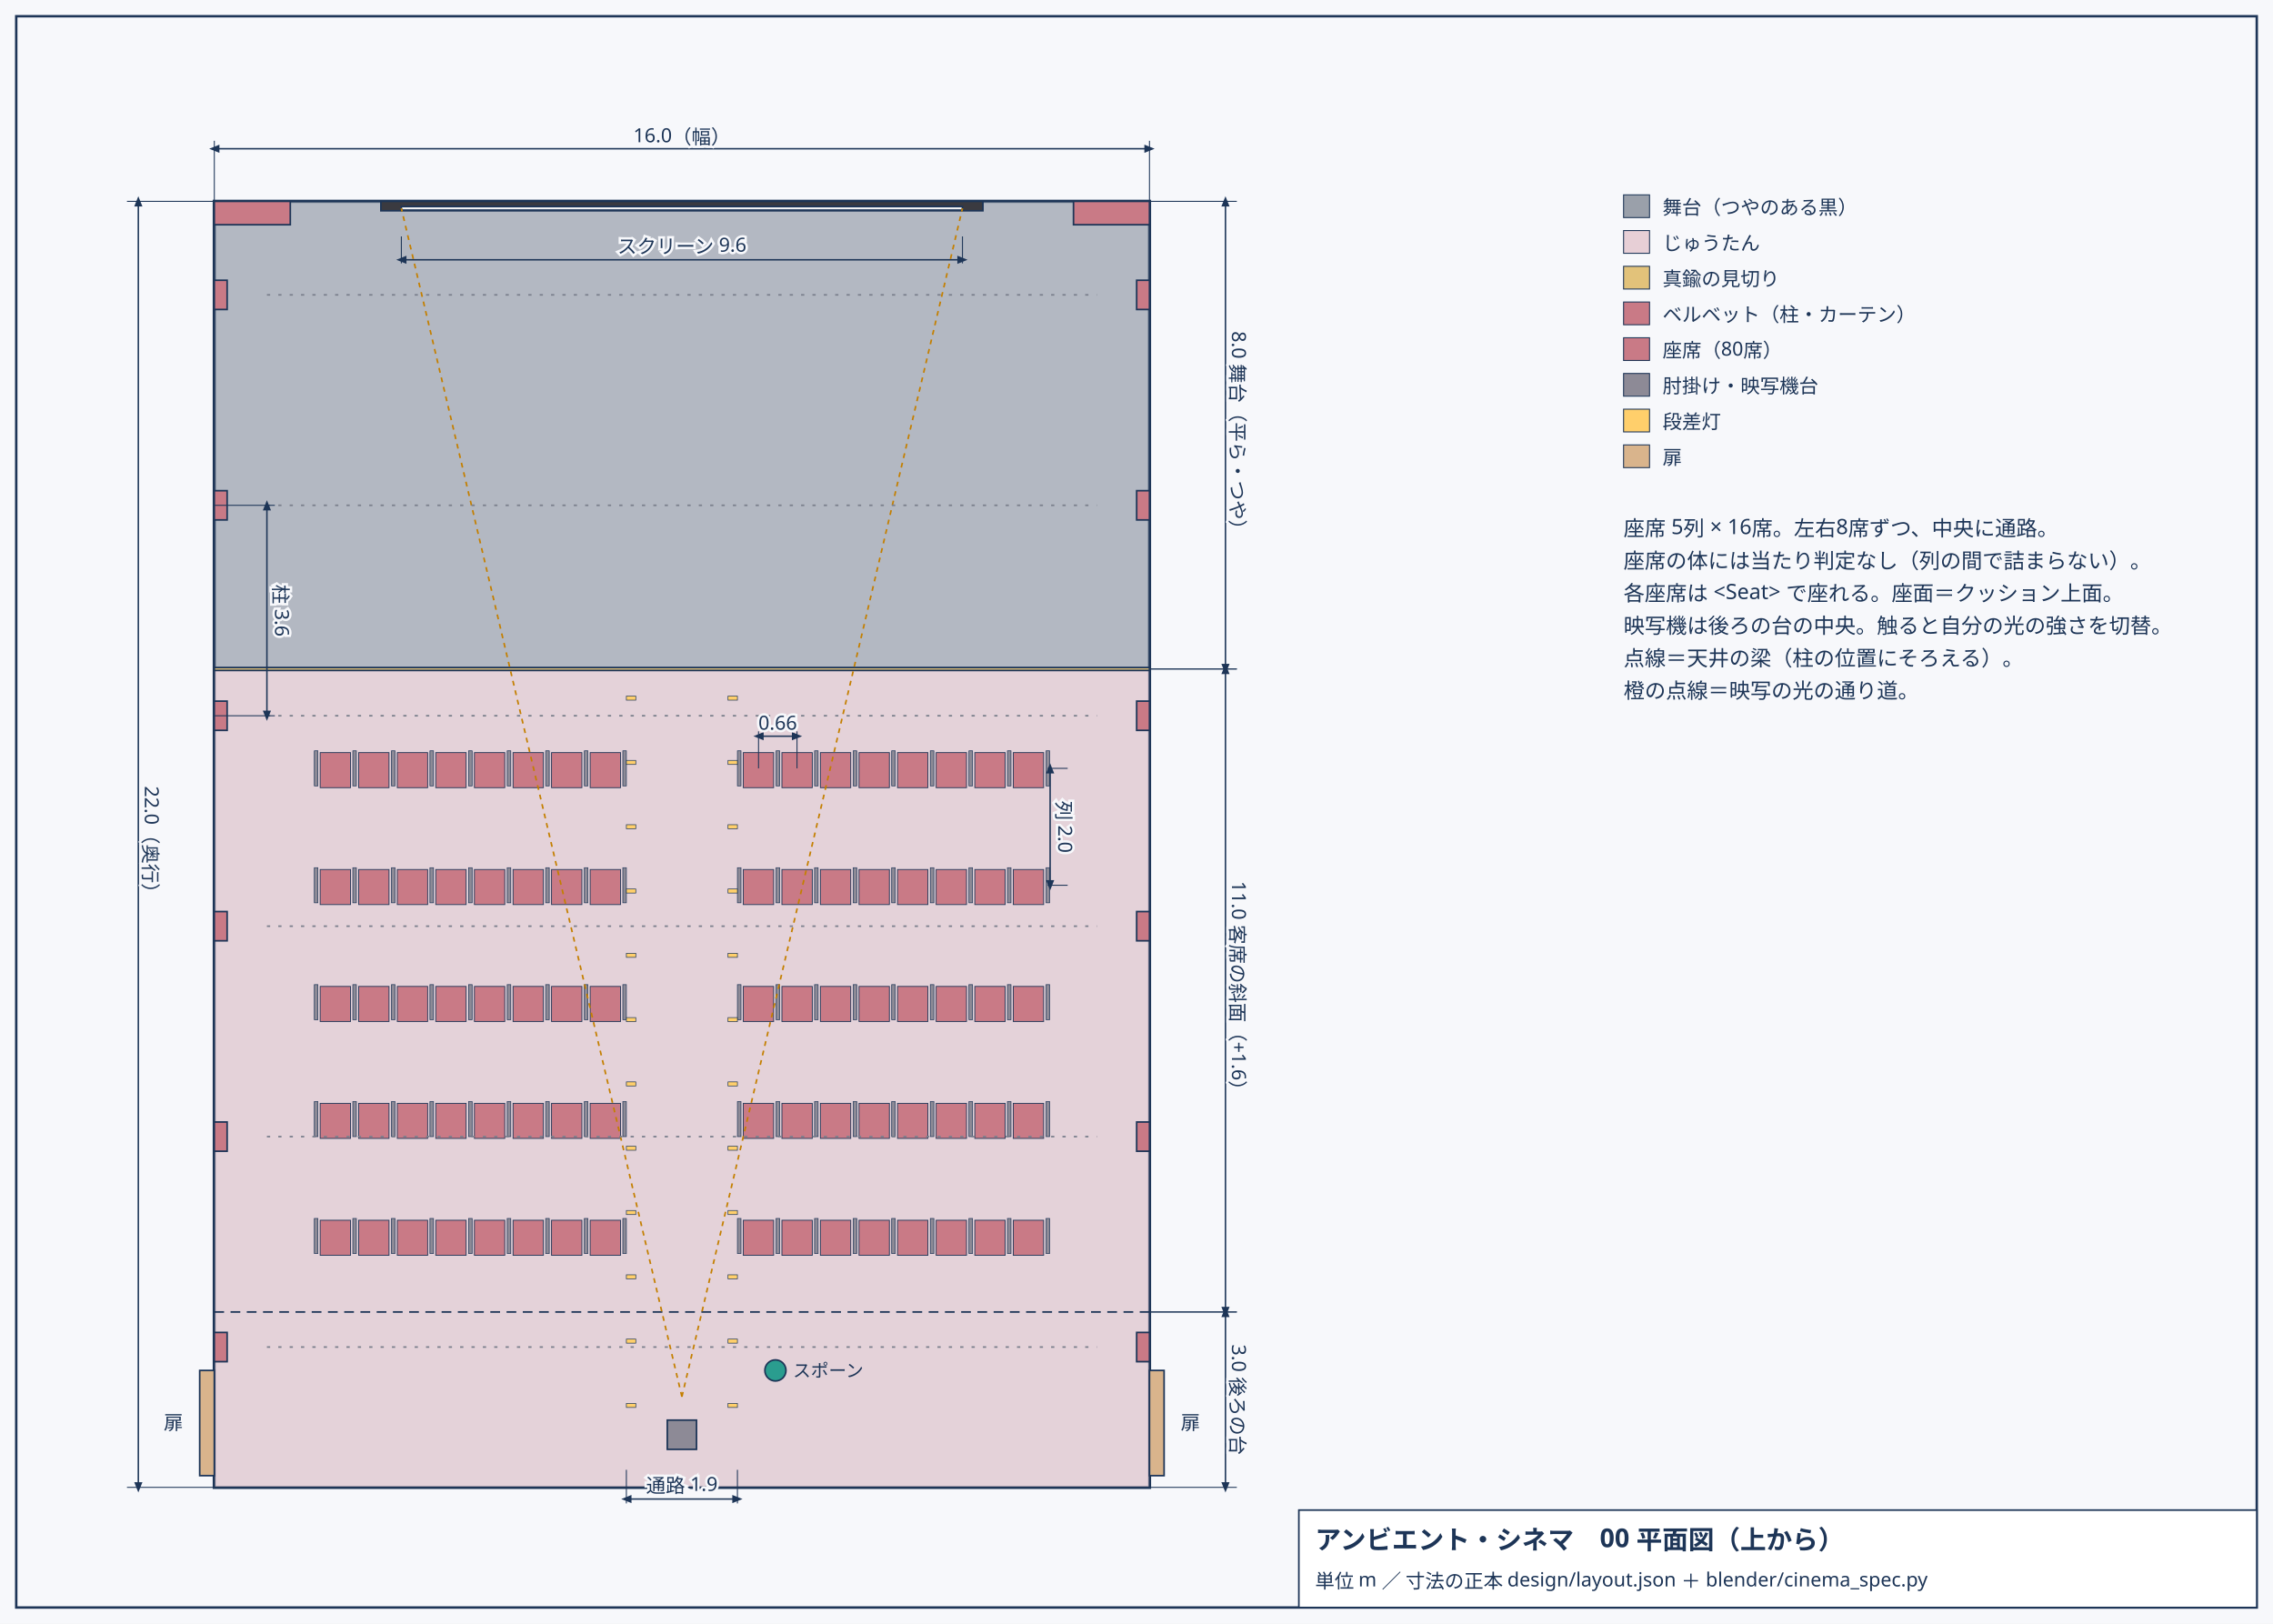
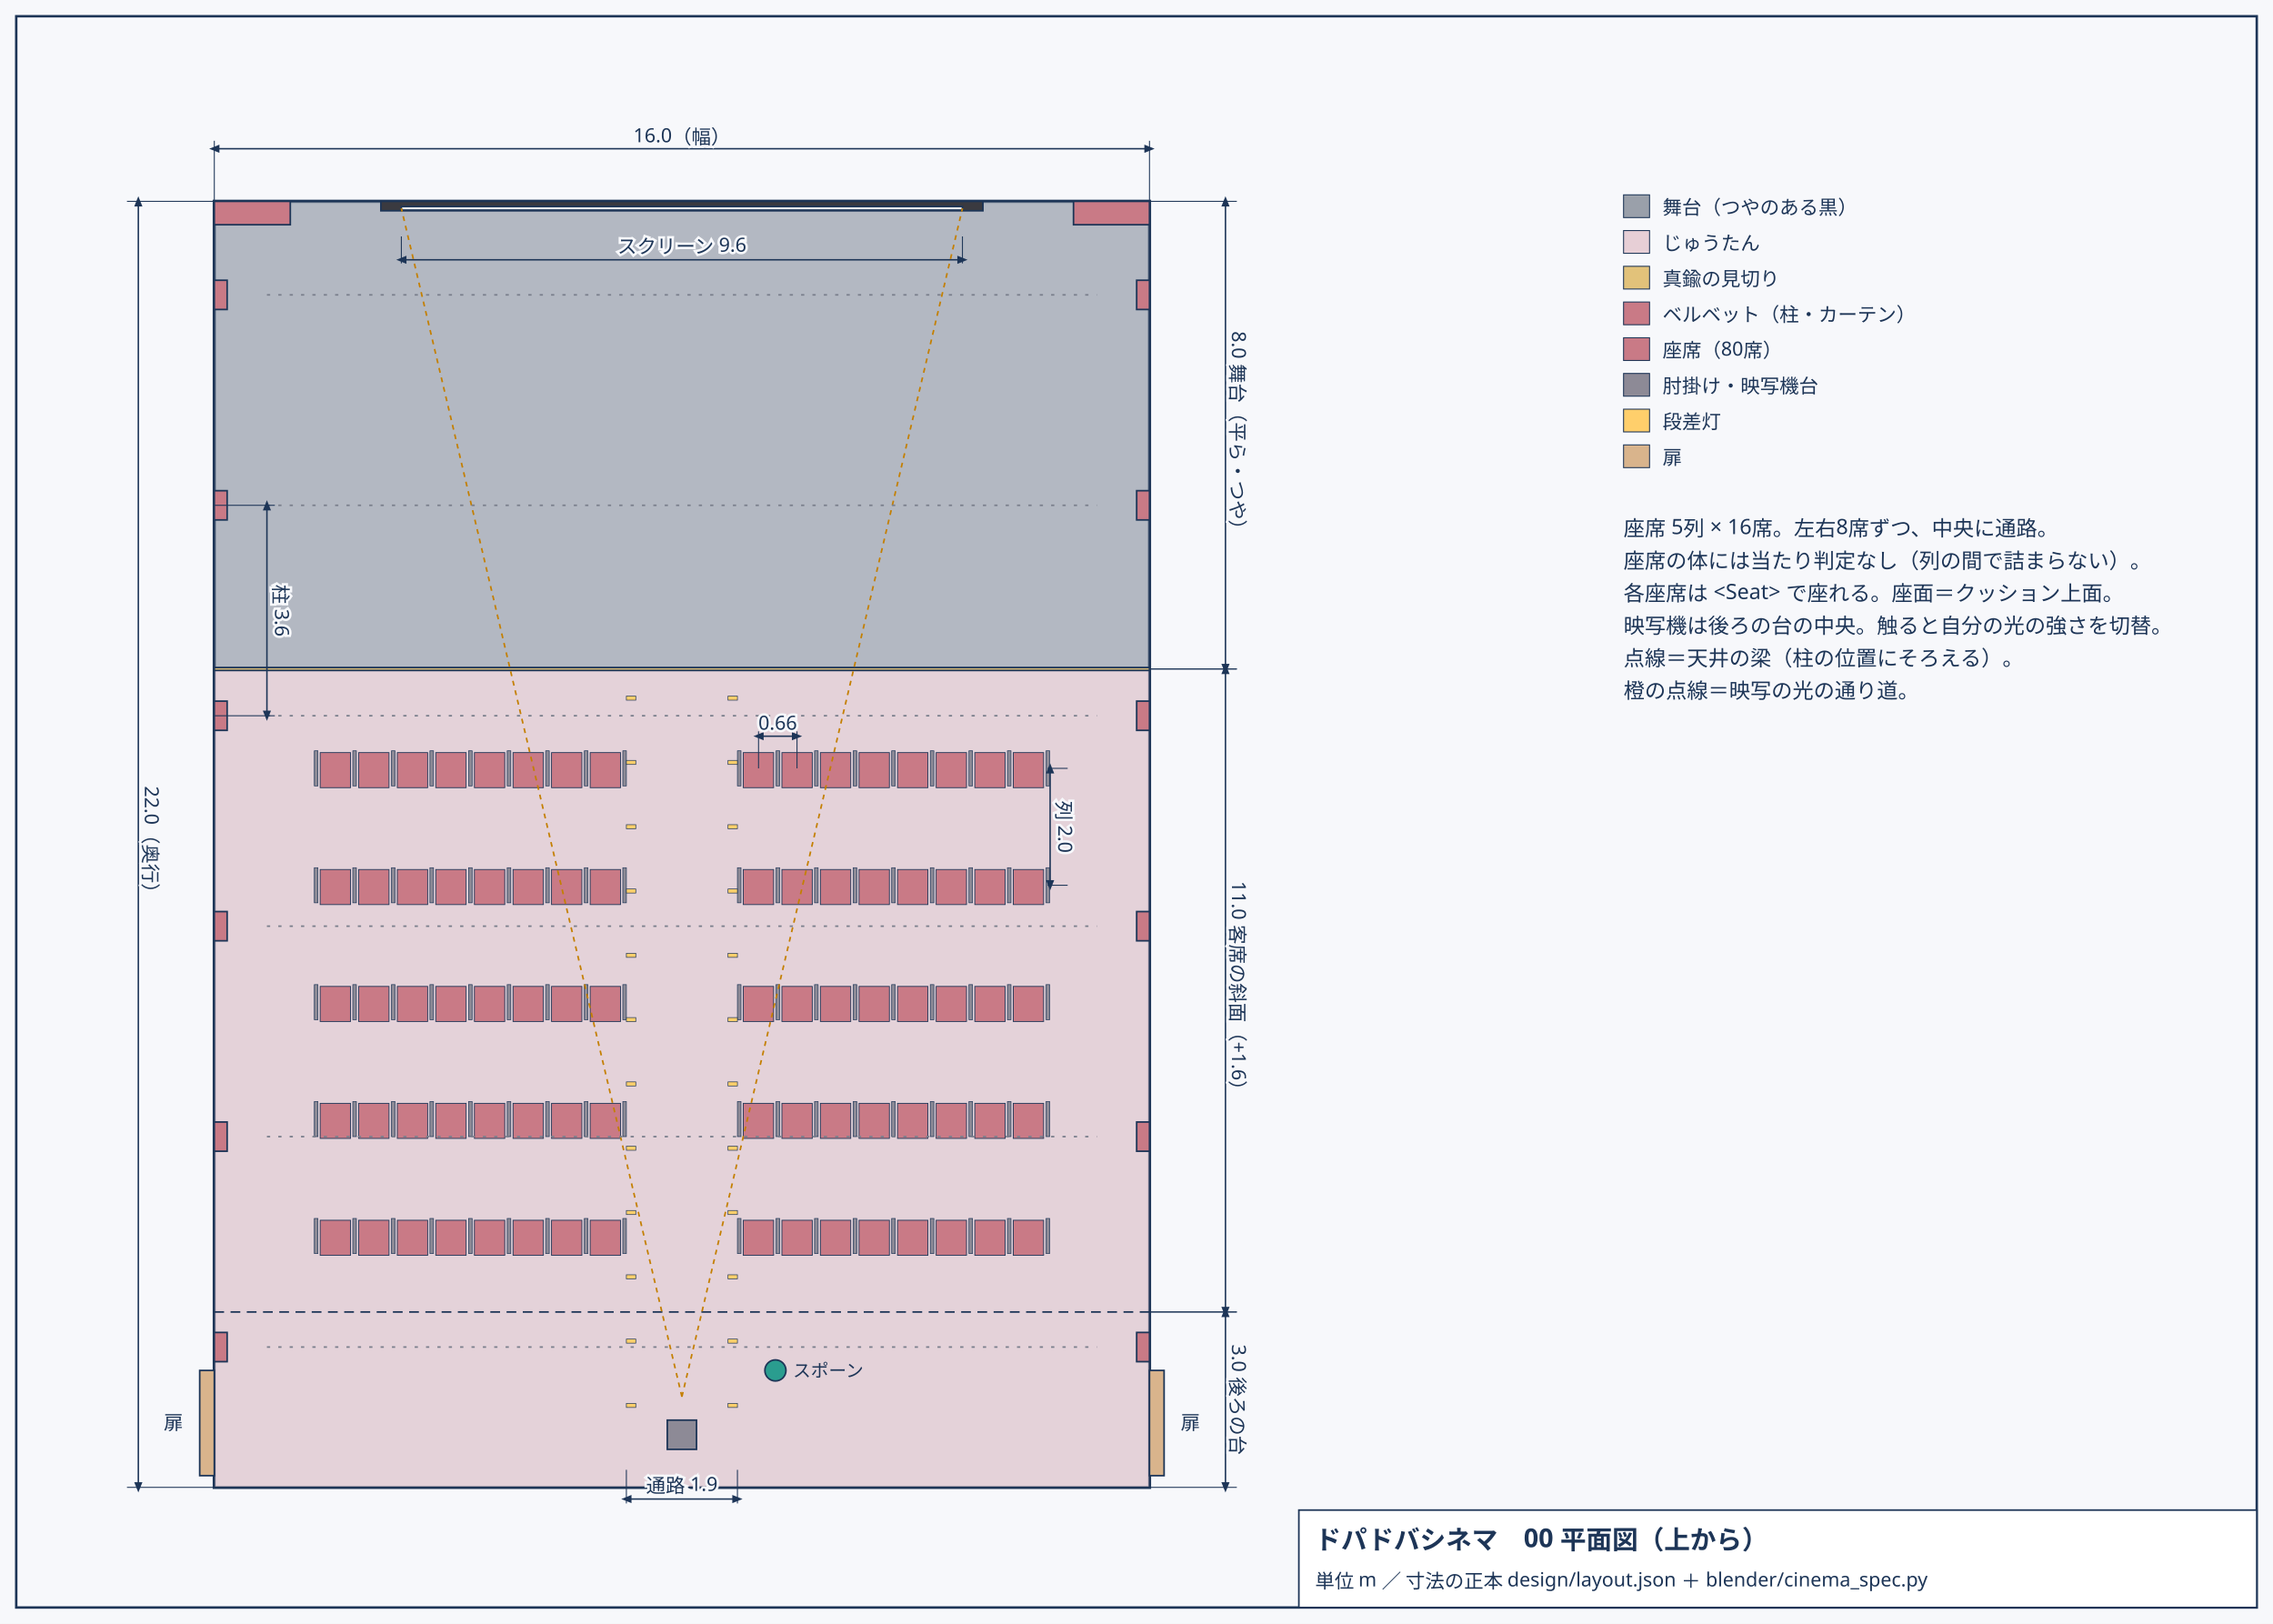
<svg xmlns="http://www.w3.org/2000/svg" viewBox="0 0 1400 1000" width="1400" height="1000" font-family="Noto Sans JP, Yu Gothic, Meiryo, sans-serif">
  <rect width="100%" height="100%" fill="#f7f8fb" />
  <defs>
    <marker id="a" viewBox="0 0 10 10" refX="5" refY="5" markerWidth="7" markerHeight="7" orient="auto-start-reverse">
      <path d="M0,1 L10,5 L0,9 z" fill="#1d3557" />
    </marker>
  </defs>
  <rect x="132.0" y="124.0" width="576.0" height="792.0" fill="#d9dde6" fill-opacity="1" stroke="#1d3557" stroke-width="2" />
  <rect x="132.0" y="124.0" width="576.0" height="288.0" fill="#9aa0aa" fill-opacity="0.6" stroke="#1d3557" stroke-width="1" />
  <rect x="132.0" y="412.0" width="576.0" height="504.0" fill="#e7cfd6" fill-opacity="0.8" stroke="#1d3557" stroke-width="1" />
  <rect x="132.0" y="411.1" width="576.0" height="1.8" fill="#e2c27a" fill-opacity="1" stroke="#1d3557" stroke-width="1" />
  <line x1="132.0" y1="808.0" x2="708.0" y2="808.0" stroke="#1d3557" stroke-width="1" stroke-dasharray="6 4" />
  <rect x="234.6" y="124.0" width="370.8" height="5.8" fill="#3a3a40" fill-opacity="1" stroke="#1d3557" stroke-width="1" />
  <rect x="247.2" y="127.2" width="345.6" height="2.2" fill="#f3f3f3" fill-opacity="1" stroke="#1d3557" stroke-width="1" />
  <rect x="132.0" y="124.0" width="46.8" height="14.4" fill="#c97a86" fill-opacity="1" stroke="#1d3557" stroke-width="1" />
  <rect x="661.2" y="124.0" width="46.8" height="14.4" fill="#c97a86" fill-opacity="1" stroke="#1d3557" stroke-width="1" />
  <rect x="132.0" y="172.6" width="7.9" height="18.0" fill="#c97a86" fill-opacity="1" stroke="#1d3557" stroke-width="1" />
  <rect x="700.1" y="172.6" width="7.9" height="18.0" fill="#c97a86" fill-opacity="1" stroke="#1d3557" stroke-width="1" />
  <rect x="132.0" y="302.2" width="7.9" height="18.0" fill="#c97a86" fill-opacity="1" stroke="#1d3557" stroke-width="1" />
  <rect x="700.1" y="302.2" width="7.9" height="18.0" fill="#c97a86" fill-opacity="1" stroke="#1d3557" stroke-width="1" />
  <rect x="132.0" y="431.8" width="7.9" height="18.0" fill="#c97a86" fill-opacity="1" stroke="#1d3557" stroke-width="1" />
  <rect x="700.1" y="431.8" width="7.9" height="18.0" fill="#c97a86" fill-opacity="1" stroke="#1d3557" stroke-width="1" />
  <rect x="132.0" y="561.4" width="7.9" height="18.0" fill="#c97a86" fill-opacity="1" stroke="#1d3557" stroke-width="1" />
  <rect x="700.1" y="561.4" width="7.9" height="18.0" fill="#c97a86" fill-opacity="1" stroke="#1d3557" stroke-width="1" />
  <rect x="132.0" y="691.0" width="7.9" height="18.0" fill="#c97a86" fill-opacity="1" stroke="#1d3557" stroke-width="1" />
  <rect x="700.1" y="691.0" width="7.9" height="18.0" fill="#c97a86" fill-opacity="1" stroke="#1d3557" stroke-width="1" />
  <rect x="132.0" y="820.6" width="7.9" height="18.0" fill="#c97a86" fill-opacity="1" stroke="#1d3557" stroke-width="1" />
  <rect x="700.1" y="820.6" width="7.9" height="18.0" fill="#c97a86" fill-opacity="1" stroke="#1d3557" stroke-width="1" />
  <rect x="123.0" y="844.0" width="9.0" height="64.8" fill="#d9b48c" fill-opacity="1" stroke="#1d3557" stroke-width="1" />
  <text x="106.8" y="880.4" font-size="12" text-anchor="middle" fill="#1d3557" font-weight="normal">扉</text>
  <rect x="708.0" y="844.0" width="9.0" height="64.8" fill="#d9b48c" fill-opacity="1" stroke="#1d3557" stroke-width="1" />
  <text x="733.2" y="880.4" font-size="12" text-anchor="middle" fill="#1d3557" font-weight="normal">扉</text>
  <rect x="363.5" y="463.5" width="18.7" height="21.6" fill="#c97a86" fill-opacity="1" stroke="#1d3557" stroke-width="0.5" />
  <rect x="339.7" y="463.5" width="18.7" height="21.6" fill="#c97a86" fill-opacity="1" stroke="#1d3557" stroke-width="0.5" />
  <rect x="316.0" y="463.5" width="18.7" height="21.6" fill="#c97a86" fill-opacity="1" stroke="#1d3557" stroke-width="0.5" />
  <rect x="292.2" y="463.5" width="18.7" height="21.6" fill="#c97a86" fill-opacity="1" stroke="#1d3557" stroke-width="0.5" />
  <rect x="268.4" y="463.5" width="18.7" height="21.6" fill="#c97a86" fill-opacity="1" stroke="#1d3557" stroke-width="0.5" />
  <rect x="244.7" y="463.5" width="18.7" height="21.6" fill="#c97a86" fill-opacity="1" stroke="#1d3557" stroke-width="0.5" />
  <rect x="220.9" y="463.5" width="18.7" height="21.6" fill="#c97a86" fill-opacity="1" stroke="#1d3557" stroke-width="0.5" />
  <rect x="197.2" y="463.5" width="18.7" height="21.6" fill="#c97a86" fill-opacity="1" stroke="#1d3557" stroke-width="0.5" />
  <rect x="457.8" y="463.5" width="18.7" height="21.6" fill="#c97a86" fill-opacity="1" stroke="#1d3557" stroke-width="0.5" />
  <rect x="481.6" y="463.5" width="18.7" height="21.6" fill="#c97a86" fill-opacity="1" stroke="#1d3557" stroke-width="0.5" />
  <rect x="505.3" y="463.5" width="18.7" height="21.6" fill="#c97a86" fill-opacity="1" stroke="#1d3557" stroke-width="0.5" />
  <rect x="529.1" y="463.5" width="18.7" height="21.6" fill="#c97a86" fill-opacity="1" stroke="#1d3557" stroke-width="0.5" />
  <rect x="552.8" y="463.5" width="18.7" height="21.6" fill="#c97a86" fill-opacity="1" stroke="#1d3557" stroke-width="0.5" />
  <rect x="576.6" y="463.5" width="18.7" height="21.6" fill="#c97a86" fill-opacity="1" stroke="#1d3557" stroke-width="0.5" />
  <rect x="600.4" y="463.5" width="18.7" height="21.6" fill="#c97a86" fill-opacity="1" stroke="#1d3557" stroke-width="0.5" />
  <rect x="624.1" y="463.5" width="18.7" height="21.6" fill="#c97a86" fill-opacity="1" stroke="#1d3557" stroke-width="0.5" />
  <rect x="363.5" y="535.5" width="18.7" height="21.6" fill="#c97a86" fill-opacity="1" stroke="#1d3557" stroke-width="0.5" />
  <rect x="339.7" y="535.5" width="18.7" height="21.6" fill="#c97a86" fill-opacity="1" stroke="#1d3557" stroke-width="0.5" />
  <rect x="316.0" y="535.5" width="18.7" height="21.6" fill="#c97a86" fill-opacity="1" stroke="#1d3557" stroke-width="0.5" />
  <rect x="292.2" y="535.5" width="18.7" height="21.6" fill="#c97a86" fill-opacity="1" stroke="#1d3557" stroke-width="0.5" />
  <rect x="268.4" y="535.5" width="18.7" height="21.6" fill="#c97a86" fill-opacity="1" stroke="#1d3557" stroke-width="0.5" />
  <rect x="244.7" y="535.5" width="18.7" height="21.6" fill="#c97a86" fill-opacity="1" stroke="#1d3557" stroke-width="0.5" />
  <rect x="220.9" y="535.5" width="18.7" height="21.6" fill="#c97a86" fill-opacity="1" stroke="#1d3557" stroke-width="0.5" />
  <rect x="197.2" y="535.5" width="18.7" height="21.6" fill="#c97a86" fill-opacity="1" stroke="#1d3557" stroke-width="0.5" />
  <rect x="457.8" y="535.5" width="18.7" height="21.6" fill="#c97a86" fill-opacity="1" stroke="#1d3557" stroke-width="0.5" />
  <rect x="481.6" y="535.5" width="18.7" height="21.6" fill="#c97a86" fill-opacity="1" stroke="#1d3557" stroke-width="0.5" />
  <rect x="505.3" y="535.5" width="18.7" height="21.6" fill="#c97a86" fill-opacity="1" stroke="#1d3557" stroke-width="0.5" />
  <rect x="529.1" y="535.5" width="18.7" height="21.6" fill="#c97a86" fill-opacity="1" stroke="#1d3557" stroke-width="0.5" />
  <rect x="552.8" y="535.5" width="18.7" height="21.6" fill="#c97a86" fill-opacity="1" stroke="#1d3557" stroke-width="0.5" />
  <rect x="576.6" y="535.5" width="18.7" height="21.6" fill="#c97a86" fill-opacity="1" stroke="#1d3557" stroke-width="0.5" />
  <rect x="600.4" y="535.5" width="18.7" height="21.6" fill="#c97a86" fill-opacity="1" stroke="#1d3557" stroke-width="0.5" />
  <rect x="624.1" y="535.5" width="18.7" height="21.6" fill="#c97a86" fill-opacity="1" stroke="#1d3557" stroke-width="0.5" />
  <rect x="363.5" y="607.5" width="18.7" height="21.6" fill="#c97a86" fill-opacity="1" stroke="#1d3557" stroke-width="0.5" />
  <rect x="339.7" y="607.5" width="18.7" height="21.6" fill="#c97a86" fill-opacity="1" stroke="#1d3557" stroke-width="0.5" />
  <rect x="316.0" y="607.5" width="18.7" height="21.6" fill="#c97a86" fill-opacity="1" stroke="#1d3557" stroke-width="0.5" />
  <rect x="292.2" y="607.5" width="18.7" height="21.6" fill="#c97a86" fill-opacity="1" stroke="#1d3557" stroke-width="0.5" />
  <rect x="268.4" y="607.5" width="18.7" height="21.6" fill="#c97a86" fill-opacity="1" stroke="#1d3557" stroke-width="0.5" />
  <rect x="244.7" y="607.5" width="18.7" height="21.6" fill="#c97a86" fill-opacity="1" stroke="#1d3557" stroke-width="0.5" />
  <rect x="220.9" y="607.5" width="18.7" height="21.6" fill="#c97a86" fill-opacity="1" stroke="#1d3557" stroke-width="0.5" />
  <rect x="197.2" y="607.5" width="18.7" height="21.6" fill="#c97a86" fill-opacity="1" stroke="#1d3557" stroke-width="0.5" />
  <rect x="457.8" y="607.5" width="18.7" height="21.6" fill="#c97a86" fill-opacity="1" stroke="#1d3557" stroke-width="0.5" />
  <rect x="481.6" y="607.5" width="18.7" height="21.6" fill="#c97a86" fill-opacity="1" stroke="#1d3557" stroke-width="0.5" />
  <rect x="505.3" y="607.5" width="18.7" height="21.6" fill="#c97a86" fill-opacity="1" stroke="#1d3557" stroke-width="0.5" />
  <rect x="529.1" y="607.5" width="18.7" height="21.6" fill="#c97a86" fill-opacity="1" stroke="#1d3557" stroke-width="0.5" />
  <rect x="552.8" y="607.5" width="18.7" height="21.6" fill="#c97a86" fill-opacity="1" stroke="#1d3557" stroke-width="0.5" />
  <rect x="576.6" y="607.5" width="18.7" height="21.6" fill="#c97a86" fill-opacity="1" stroke="#1d3557" stroke-width="0.5" />
  <rect x="600.4" y="607.5" width="18.7" height="21.6" fill="#c97a86" fill-opacity="1" stroke="#1d3557" stroke-width="0.5" />
  <rect x="624.1" y="607.5" width="18.7" height="21.6" fill="#c97a86" fill-opacity="1" stroke="#1d3557" stroke-width="0.5" />
  <rect x="363.5" y="679.5" width="18.7" height="21.6" fill="#c97a86" fill-opacity="1" stroke="#1d3557" stroke-width="0.5" />
  <rect x="339.7" y="679.5" width="18.7" height="21.6" fill="#c97a86" fill-opacity="1" stroke="#1d3557" stroke-width="0.5" />
  <rect x="316.0" y="679.5" width="18.7" height="21.6" fill="#c97a86" fill-opacity="1" stroke="#1d3557" stroke-width="0.5" />
  <rect x="292.2" y="679.5" width="18.7" height="21.6" fill="#c97a86" fill-opacity="1" stroke="#1d3557" stroke-width="0.5" />
  <rect x="268.4" y="679.5" width="18.7" height="21.6" fill="#c97a86" fill-opacity="1" stroke="#1d3557" stroke-width="0.5" />
  <rect x="244.7" y="679.5" width="18.7" height="21.6" fill="#c97a86" fill-opacity="1" stroke="#1d3557" stroke-width="0.5" />
  <rect x="220.9" y="679.5" width="18.7" height="21.6" fill="#c97a86" fill-opacity="1" stroke="#1d3557" stroke-width="0.5" />
  <rect x="197.2" y="679.5" width="18.7" height="21.6" fill="#c97a86" fill-opacity="1" stroke="#1d3557" stroke-width="0.5" />
  <rect x="457.8" y="679.5" width="18.7" height="21.6" fill="#c97a86" fill-opacity="1" stroke="#1d3557" stroke-width="0.5" />
  <rect x="481.6" y="679.5" width="18.7" height="21.6" fill="#c97a86" fill-opacity="1" stroke="#1d3557" stroke-width="0.5" />
  <rect x="505.3" y="679.5" width="18.7" height="21.6" fill="#c97a86" fill-opacity="1" stroke="#1d3557" stroke-width="0.5" />
  <rect x="529.1" y="679.5" width="18.7" height="21.6" fill="#c97a86" fill-opacity="1" stroke="#1d3557" stroke-width="0.5" />
  <rect x="552.8" y="679.5" width="18.7" height="21.6" fill="#c97a86" fill-opacity="1" stroke="#1d3557" stroke-width="0.5" />
  <rect x="576.6" y="679.5" width="18.7" height="21.6" fill="#c97a86" fill-opacity="1" stroke="#1d3557" stroke-width="0.5" />
  <rect x="600.4" y="679.5" width="18.7" height="21.6" fill="#c97a86" fill-opacity="1" stroke="#1d3557" stroke-width="0.5" />
  <rect x="624.1" y="679.5" width="18.7" height="21.6" fill="#c97a86" fill-opacity="1" stroke="#1d3557" stroke-width="0.5" />
  <rect x="363.5" y="751.5" width="18.7" height="21.6" fill="#c97a86" fill-opacity="1" stroke="#1d3557" stroke-width="0.5" />
  <rect x="339.7" y="751.5" width="18.7" height="21.6" fill="#c97a86" fill-opacity="1" stroke="#1d3557" stroke-width="0.5" />
  <rect x="316.0" y="751.5" width="18.7" height="21.6" fill="#c97a86" fill-opacity="1" stroke="#1d3557" stroke-width="0.5" />
  <rect x="292.2" y="751.5" width="18.7" height="21.6" fill="#c97a86" fill-opacity="1" stroke="#1d3557" stroke-width="0.5" />
  <rect x="268.4" y="751.5" width="18.7" height="21.6" fill="#c97a86" fill-opacity="1" stroke="#1d3557" stroke-width="0.5" />
  <rect x="244.7" y="751.5" width="18.7" height="21.6" fill="#c97a86" fill-opacity="1" stroke="#1d3557" stroke-width="0.5" />
  <rect x="220.9" y="751.5" width="18.7" height="21.6" fill="#c97a86" fill-opacity="1" stroke="#1d3557" stroke-width="0.5" />
  <rect x="197.2" y="751.5" width="18.7" height="21.6" fill="#c97a86" fill-opacity="1" stroke="#1d3557" stroke-width="0.5" />
  <rect x="457.8" y="751.5" width="18.7" height="21.6" fill="#c97a86" fill-opacity="1" stroke="#1d3557" stroke-width="0.5" />
  <rect x="481.6" y="751.5" width="18.7" height="21.6" fill="#c97a86" fill-opacity="1" stroke="#1d3557" stroke-width="0.5" />
  <rect x="505.3" y="751.5" width="18.7" height="21.6" fill="#c97a86" fill-opacity="1" stroke="#1d3557" stroke-width="0.5" />
  <rect x="529.1" y="751.5" width="18.7" height="21.6" fill="#c97a86" fill-opacity="1" stroke="#1d3557" stroke-width="0.5" />
  <rect x="552.8" y="751.5" width="18.7" height="21.6" fill="#c97a86" fill-opacity="1" stroke="#1d3557" stroke-width="0.5" />
  <rect x="576.6" y="751.5" width="18.7" height="21.6" fill="#c97a86" fill-opacity="1" stroke="#1d3557" stroke-width="0.5" />
  <rect x="600.4" y="751.5" width="18.7" height="21.6" fill="#c97a86" fill-opacity="1" stroke="#1d3557" stroke-width="0.5" />
  <rect x="624.1" y="751.5" width="18.7" height="21.6" fill="#c97a86" fill-opacity="1" stroke="#1d3557" stroke-width="0.5" />
  <rect x="383.6" y="462.4" width="2.2" height="21.6" fill="#8d8a96" fill-opacity="1" stroke="#1d3557" stroke-width="0.4" />
  <rect x="359.9" y="462.4" width="2.2" height="21.6" fill="#8d8a96" fill-opacity="1" stroke="#1d3557" stroke-width="0.4" />
  <rect x="336.1" y="462.4" width="2.2" height="21.6" fill="#8d8a96" fill-opacity="1" stroke="#1d3557" stroke-width="0.4" />
  <rect x="312.4" y="462.4" width="2.2" height="21.6" fill="#8d8a96" fill-opacity="1" stroke="#1d3557" stroke-width="0.4" />
  <rect x="288.6" y="462.4" width="2.2" height="21.6" fill="#8d8a96" fill-opacity="1" stroke="#1d3557" stroke-width="0.4" />
  <rect x="264.8" y="462.4" width="2.2" height="21.6" fill="#8d8a96" fill-opacity="1" stroke="#1d3557" stroke-width="0.4" />
  <rect x="241.1" y="462.4" width="2.2" height="21.6" fill="#8d8a96" fill-opacity="1" stroke="#1d3557" stroke-width="0.4" />
  <rect x="217.3" y="462.4" width="2.2" height="21.6" fill="#8d8a96" fill-opacity="1" stroke="#1d3557" stroke-width="0.4" />
  <rect x="193.6" y="462.4" width="2.2" height="21.6" fill="#8d8a96" fill-opacity="1" stroke="#1d3557" stroke-width="0.4" />
  <rect x="454.2" y="462.4" width="2.2" height="21.6" fill="#8d8a96" fill-opacity="1" stroke="#1d3557" stroke-width="0.4" />
  <rect x="478.0" y="462.4" width="2.2" height="21.6" fill="#8d8a96" fill-opacity="1" stroke="#1d3557" stroke-width="0.4" />
  <rect x="501.7" y="462.4" width="2.2" height="21.6" fill="#8d8a96" fill-opacity="1" stroke="#1d3557" stroke-width="0.4" />
  <rect x="525.5" y="462.4" width="2.2" height="21.6" fill="#8d8a96" fill-opacity="1" stroke="#1d3557" stroke-width="0.4" />
  <rect x="549.2" y="462.4" width="2.2" height="21.6" fill="#8d8a96" fill-opacity="1" stroke="#1d3557" stroke-width="0.4" />
  <rect x="573.0" y="462.4" width="2.2" height="21.6" fill="#8d8a96" fill-opacity="1" stroke="#1d3557" stroke-width="0.4" />
  <rect x="596.8" y="462.4" width="2.2" height="21.6" fill="#8d8a96" fill-opacity="1" stroke="#1d3557" stroke-width="0.4" />
  <rect x="620.5" y="462.4" width="2.2" height="21.6" fill="#8d8a96" fill-opacity="1" stroke="#1d3557" stroke-width="0.4" />
  <rect x="644.3" y="462.4" width="2.2" height="21.6" fill="#8d8a96" fill-opacity="1" stroke="#1d3557" stroke-width="0.4" />
  <rect x="383.6" y="534.4" width="2.2" height="21.6" fill="#8d8a96" fill-opacity="1" stroke="#1d3557" stroke-width="0.4" />
  <rect x="359.9" y="534.4" width="2.2" height="21.6" fill="#8d8a96" fill-opacity="1" stroke="#1d3557" stroke-width="0.4" />
  <rect x="336.1" y="534.4" width="2.2" height="21.6" fill="#8d8a96" fill-opacity="1" stroke="#1d3557" stroke-width="0.4" />
  <rect x="312.4" y="534.4" width="2.2" height="21.6" fill="#8d8a96" fill-opacity="1" stroke="#1d3557" stroke-width="0.4" />
  <rect x="288.6" y="534.4" width="2.2" height="21.6" fill="#8d8a96" fill-opacity="1" stroke="#1d3557" stroke-width="0.4" />
  <rect x="264.8" y="534.4" width="2.2" height="21.6" fill="#8d8a96" fill-opacity="1" stroke="#1d3557" stroke-width="0.4" />
  <rect x="241.1" y="534.4" width="2.2" height="21.6" fill="#8d8a96" fill-opacity="1" stroke="#1d3557" stroke-width="0.4" />
  <rect x="217.3" y="534.4" width="2.2" height="21.6" fill="#8d8a96" fill-opacity="1" stroke="#1d3557" stroke-width="0.4" />
  <rect x="193.6" y="534.4" width="2.2" height="21.6" fill="#8d8a96" fill-opacity="1" stroke="#1d3557" stroke-width="0.4" />
  <rect x="454.2" y="534.4" width="2.2" height="21.6" fill="#8d8a96" fill-opacity="1" stroke="#1d3557" stroke-width="0.4" />
  <rect x="478.0" y="534.4" width="2.2" height="21.6" fill="#8d8a96" fill-opacity="1" stroke="#1d3557" stroke-width="0.4" />
  <rect x="501.7" y="534.4" width="2.2" height="21.6" fill="#8d8a96" fill-opacity="1" stroke="#1d3557" stroke-width="0.4" />
  <rect x="525.5" y="534.4" width="2.2" height="21.6" fill="#8d8a96" fill-opacity="1" stroke="#1d3557" stroke-width="0.4" />
  <rect x="549.2" y="534.4" width="2.2" height="21.6" fill="#8d8a96" fill-opacity="1" stroke="#1d3557" stroke-width="0.4" />
  <rect x="573.0" y="534.4" width="2.2" height="21.6" fill="#8d8a96" fill-opacity="1" stroke="#1d3557" stroke-width="0.4" />
  <rect x="596.8" y="534.4" width="2.2" height="21.6" fill="#8d8a96" fill-opacity="1" stroke="#1d3557" stroke-width="0.4" />
  <rect x="620.5" y="534.4" width="2.2" height="21.6" fill="#8d8a96" fill-opacity="1" stroke="#1d3557" stroke-width="0.4" />
  <rect x="644.3" y="534.4" width="2.2" height="21.6" fill="#8d8a96" fill-opacity="1" stroke="#1d3557" stroke-width="0.4" />
  <rect x="383.6" y="606.4" width="2.2" height="21.6" fill="#8d8a96" fill-opacity="1" stroke="#1d3557" stroke-width="0.4" />
  <rect x="359.9" y="606.4" width="2.2" height="21.6" fill="#8d8a96" fill-opacity="1" stroke="#1d3557" stroke-width="0.4" />
  <rect x="336.1" y="606.4" width="2.2" height="21.6" fill="#8d8a96" fill-opacity="1" stroke="#1d3557" stroke-width="0.4" />
  <rect x="312.4" y="606.4" width="2.2" height="21.6" fill="#8d8a96" fill-opacity="1" stroke="#1d3557" stroke-width="0.4" />
  <rect x="288.6" y="606.4" width="2.2" height="21.6" fill="#8d8a96" fill-opacity="1" stroke="#1d3557" stroke-width="0.4" />
  <rect x="264.8" y="606.4" width="2.2" height="21.6" fill="#8d8a96" fill-opacity="1" stroke="#1d3557" stroke-width="0.4" />
  <rect x="241.1" y="606.4" width="2.2" height="21.6" fill="#8d8a96" fill-opacity="1" stroke="#1d3557" stroke-width="0.4" />
  <rect x="217.3" y="606.4" width="2.2" height="21.6" fill="#8d8a96" fill-opacity="1" stroke="#1d3557" stroke-width="0.4" />
  <rect x="193.6" y="606.4" width="2.2" height="21.6" fill="#8d8a96" fill-opacity="1" stroke="#1d3557" stroke-width="0.4" />
  <rect x="454.2" y="606.4" width="2.2" height="21.6" fill="#8d8a96" fill-opacity="1" stroke="#1d3557" stroke-width="0.4" />
  <rect x="478.0" y="606.4" width="2.2" height="21.6" fill="#8d8a96" fill-opacity="1" stroke="#1d3557" stroke-width="0.4" />
  <rect x="501.7" y="606.4" width="2.2" height="21.6" fill="#8d8a96" fill-opacity="1" stroke="#1d3557" stroke-width="0.4" />
  <rect x="525.5" y="606.4" width="2.2" height="21.6" fill="#8d8a96" fill-opacity="1" stroke="#1d3557" stroke-width="0.4" />
  <rect x="549.2" y="606.4" width="2.2" height="21.6" fill="#8d8a96" fill-opacity="1" stroke="#1d3557" stroke-width="0.4" />
  <rect x="573.0" y="606.4" width="2.2" height="21.6" fill="#8d8a96" fill-opacity="1" stroke="#1d3557" stroke-width="0.4" />
  <rect x="596.8" y="606.4" width="2.2" height="21.6" fill="#8d8a96" fill-opacity="1" stroke="#1d3557" stroke-width="0.4" />
  <rect x="620.5" y="606.4" width="2.2" height="21.6" fill="#8d8a96" fill-opacity="1" stroke="#1d3557" stroke-width="0.4" />
  <rect x="644.3" y="606.4" width="2.2" height="21.6" fill="#8d8a96" fill-opacity="1" stroke="#1d3557" stroke-width="0.4" />
  <rect x="383.6" y="678.4" width="2.2" height="21.6" fill="#8d8a96" fill-opacity="1" stroke="#1d3557" stroke-width="0.4" />
  <rect x="359.9" y="678.4" width="2.2" height="21.6" fill="#8d8a96" fill-opacity="1" stroke="#1d3557" stroke-width="0.4" />
  <rect x="336.1" y="678.4" width="2.2" height="21.6" fill="#8d8a96" fill-opacity="1" stroke="#1d3557" stroke-width="0.4" />
  <rect x="312.4" y="678.4" width="2.2" height="21.6" fill="#8d8a96" fill-opacity="1" stroke="#1d3557" stroke-width="0.4" />
  <rect x="288.6" y="678.4" width="2.2" height="21.6" fill="#8d8a96" fill-opacity="1" stroke="#1d3557" stroke-width="0.4" />
  <rect x="264.8" y="678.4" width="2.2" height="21.6" fill="#8d8a96" fill-opacity="1" stroke="#1d3557" stroke-width="0.4" />
  <rect x="241.1" y="678.4" width="2.2" height="21.6" fill="#8d8a96" fill-opacity="1" stroke="#1d3557" stroke-width="0.4" />
  <rect x="217.3" y="678.4" width="2.2" height="21.6" fill="#8d8a96" fill-opacity="1" stroke="#1d3557" stroke-width="0.4" />
  <rect x="193.6" y="678.4" width="2.2" height="21.6" fill="#8d8a96" fill-opacity="1" stroke="#1d3557" stroke-width="0.4" />
  <rect x="454.2" y="678.4" width="2.2" height="21.6" fill="#8d8a96" fill-opacity="1" stroke="#1d3557" stroke-width="0.4" />
  <rect x="478.0" y="678.4" width="2.2" height="21.6" fill="#8d8a96" fill-opacity="1" stroke="#1d3557" stroke-width="0.4" />
  <rect x="501.7" y="678.4" width="2.2" height="21.6" fill="#8d8a96" fill-opacity="1" stroke="#1d3557" stroke-width="0.4" />
  <rect x="525.5" y="678.4" width="2.2" height="21.6" fill="#8d8a96" fill-opacity="1" stroke="#1d3557" stroke-width="0.4" />
  <rect x="549.2" y="678.4" width="2.2" height="21.6" fill="#8d8a96" fill-opacity="1" stroke="#1d3557" stroke-width="0.4" />
  <rect x="573.0" y="678.4" width="2.2" height="21.6" fill="#8d8a96" fill-opacity="1" stroke="#1d3557" stroke-width="0.4" />
  <rect x="596.8" y="678.4" width="2.2" height="21.6" fill="#8d8a96" fill-opacity="1" stroke="#1d3557" stroke-width="0.4" />
  <rect x="620.5" y="678.4" width="2.2" height="21.6" fill="#8d8a96" fill-opacity="1" stroke="#1d3557" stroke-width="0.4" />
  <rect x="644.3" y="678.4" width="2.2" height="21.6" fill="#8d8a96" fill-opacity="1" stroke="#1d3557" stroke-width="0.4" />
  <rect x="383.6" y="750.4" width="2.2" height="21.6" fill="#8d8a96" fill-opacity="1" stroke="#1d3557" stroke-width="0.4" />
  <rect x="359.9" y="750.4" width="2.2" height="21.6" fill="#8d8a96" fill-opacity="1" stroke="#1d3557" stroke-width="0.4" />
  <rect x="336.1" y="750.4" width="2.2" height="21.6" fill="#8d8a96" fill-opacity="1" stroke="#1d3557" stroke-width="0.4" />
  <rect x="312.4" y="750.4" width="2.2" height="21.6" fill="#8d8a96" fill-opacity="1" stroke="#1d3557" stroke-width="0.4" />
  <rect x="288.6" y="750.4" width="2.2" height="21.6" fill="#8d8a96" fill-opacity="1" stroke="#1d3557" stroke-width="0.4" />
  <rect x="264.8" y="750.4" width="2.2" height="21.6" fill="#8d8a96" fill-opacity="1" stroke="#1d3557" stroke-width="0.4" />
  <rect x="241.1" y="750.4" width="2.2" height="21.6" fill="#8d8a96" fill-opacity="1" stroke="#1d3557" stroke-width="0.4" />
  <rect x="217.3" y="750.4" width="2.2" height="21.6" fill="#8d8a96" fill-opacity="1" stroke="#1d3557" stroke-width="0.4" />
  <rect x="193.6" y="750.4" width="2.2" height="21.6" fill="#8d8a96" fill-opacity="1" stroke="#1d3557" stroke-width="0.4" />
  <rect x="454.2" y="750.4" width="2.2" height="21.6" fill="#8d8a96" fill-opacity="1" stroke="#1d3557" stroke-width="0.4" />
  <rect x="478.0" y="750.4" width="2.2" height="21.6" fill="#8d8a96" fill-opacity="1" stroke="#1d3557" stroke-width="0.4" />
  <rect x="501.7" y="750.4" width="2.2" height="21.6" fill="#8d8a96" fill-opacity="1" stroke="#1d3557" stroke-width="0.4" />
  <rect x="525.5" y="750.4" width="2.2" height="21.6" fill="#8d8a96" fill-opacity="1" stroke="#1d3557" stroke-width="0.4" />
  <rect x="549.2" y="750.4" width="2.2" height="21.6" fill="#8d8a96" fill-opacity="1" stroke="#1d3557" stroke-width="0.4" />
  <rect x="573.0" y="750.4" width="2.2" height="21.6" fill="#8d8a96" fill-opacity="1" stroke="#1d3557" stroke-width="0.4" />
  <rect x="596.8" y="750.4" width="2.2" height="21.6" fill="#8d8a96" fill-opacity="1" stroke="#1d3557" stroke-width="0.4" />
  <rect x="620.5" y="750.4" width="2.2" height="21.6" fill="#8d8a96" fill-opacity="1" stroke="#1d3557" stroke-width="0.4" />
  <rect x="644.3" y="750.4" width="2.2" height="21.6" fill="#8d8a96" fill-opacity="1" stroke="#1d3557" stroke-width="0.4" />
  <rect x="385.8" y="428.7" width="5.8" height="2.5" fill="#ffcf6b" fill-opacity="1" stroke="#1d3557" stroke-width="0.4" />
  <rect x="448.4" y="428.7" width="5.8" height="2.5" fill="#ffcf6b" fill-opacity="1" stroke="#1d3557" stroke-width="0.4" />
  <rect x="385.8" y="468.3" width="5.8" height="2.5" fill="#ffcf6b" fill-opacity="1" stroke="#1d3557" stroke-width="0.4" />
  <rect x="448.4" y="468.3" width="5.8" height="2.5" fill="#ffcf6b" fill-opacity="1" stroke="#1d3557" stroke-width="0.4" />
  <rect x="385.8" y="507.9" width="5.8" height="2.5" fill="#ffcf6b" fill-opacity="1" stroke="#1d3557" stroke-width="0.4" />
  <rect x="448.4" y="507.9" width="5.8" height="2.5" fill="#ffcf6b" fill-opacity="1" stroke="#1d3557" stroke-width="0.4" />
  <rect x="385.8" y="547.5" width="5.8" height="2.5" fill="#ffcf6b" fill-opacity="1" stroke="#1d3557" stroke-width="0.4" />
  <rect x="448.4" y="547.5" width="5.8" height="2.5" fill="#ffcf6b" fill-opacity="1" stroke="#1d3557" stroke-width="0.4" />
  <rect x="385.8" y="587.1" width="5.8" height="2.5" fill="#ffcf6b" fill-opacity="1" stroke="#1d3557" stroke-width="0.4" />
  <rect x="448.4" y="587.1" width="5.8" height="2.5" fill="#ffcf6b" fill-opacity="1" stroke="#1d3557" stroke-width="0.4" />
  <rect x="385.8" y="626.7" width="5.8" height="2.5" fill="#ffcf6b" fill-opacity="1" stroke="#1d3557" stroke-width="0.4" />
  <rect x="448.4" y="626.7" width="5.8" height="2.5" fill="#ffcf6b" fill-opacity="1" stroke="#1d3557" stroke-width="0.4" />
  <rect x="385.8" y="666.3" width="5.8" height="2.5" fill="#ffcf6b" fill-opacity="1" stroke="#1d3557" stroke-width="0.4" />
  <rect x="448.4" y="666.3" width="5.8" height="2.5" fill="#ffcf6b" fill-opacity="1" stroke="#1d3557" stroke-width="0.4" />
  <rect x="385.8" y="705.9" width="5.8" height="2.5" fill="#ffcf6b" fill-opacity="1" stroke="#1d3557" stroke-width="0.4" />
  <rect x="448.4" y="705.9" width="5.8" height="2.5" fill="#ffcf6b" fill-opacity="1" stroke="#1d3557" stroke-width="0.4" />
  <rect x="385.8" y="745.5" width="5.8" height="2.5" fill="#ffcf6b" fill-opacity="1" stroke="#1d3557" stroke-width="0.4" />
  <rect x="448.4" y="745.5" width="5.8" height="2.5" fill="#ffcf6b" fill-opacity="1" stroke="#1d3557" stroke-width="0.4" />
  <rect x="385.8" y="785.1" width="5.8" height="2.5" fill="#ffcf6b" fill-opacity="1" stroke="#1d3557" stroke-width="0.4" />
  <rect x="448.4" y="785.1" width="5.8" height="2.5" fill="#ffcf6b" fill-opacity="1" stroke="#1d3557" stroke-width="0.4" />
  <rect x="385.8" y="824.7" width="5.8" height="2.5" fill="#ffcf6b" fill-opacity="1" stroke="#1d3557" stroke-width="0.4" />
  <rect x="448.4" y="824.7" width="5.8" height="2.5" fill="#ffcf6b" fill-opacity="1" stroke="#1d3557" stroke-width="0.4" />
  <rect x="385.8" y="864.3" width="5.8" height="2.5" fill="#ffcf6b" fill-opacity="1" stroke="#1d3557" stroke-width="0.4" />
  <rect x="448.4" y="864.3" width="5.8" height="2.5" fill="#ffcf6b" fill-opacity="1" stroke="#1d3557" stroke-width="0.4" />
  <rect x="411.0" y="874.6" width="18.0" height="18.0" fill="#8d8a96" fill-opacity="1" stroke="#1d3557" stroke-width="1" />
  <line x1="420.0" y1="860.2" x2="247.2" y2="128.3" stroke="#c47f00" stroke-width="1" stroke-dasharray="3 3" />
  <line x1="420.0" y1="860.2" x2="592.8" y2="128.3" stroke="#c47f00" stroke-width="1" stroke-dasharray="3 3" />
  <line x1="164.4" y1="181.6" x2="675.6" y2="181.6" stroke="#7a7f8c" stroke-width="1" stroke-dasharray="2 5" />
  <line x1="164.4" y1="311.2" x2="675.6" y2="311.2" stroke="#7a7f8c" stroke-width="1" stroke-dasharray="2 5" />
  <line x1="164.4" y1="440.8" x2="675.6" y2="440.8" stroke="#7a7f8c" stroke-width="1" stroke-dasharray="2 5" />
  <line x1="164.4" y1="570.4" x2="675.6" y2="570.4" stroke="#7a7f8c" stroke-width="1" stroke-dasharray="2 5" />
  <line x1="164.4" y1="700.0" x2="675.6" y2="700.0" stroke="#7a7f8c" stroke-width="1" stroke-dasharray="2 5" />
  <line x1="164.4" y1="829.6" x2="675.6" y2="829.6" stroke="#7a7f8c" stroke-width="1" stroke-dasharray="2 5" />
  <circle cx="477.6" cy="844.0" r="6.5" fill="#2a9d8f" stroke="#1d3557" stroke-width="1" />
  <text x="488.4" y="848.0" font-size="11" text-anchor="start" fill="#1d3557" font-weight="normal">スポーン</text>
  <line x1="132.0" y1="124.0" x2="132.0" y2="86.7" stroke="#1d3557" stroke-width="0.6" />
  <line x1="708.0" y1="124.0" x2="708.0" y2="86.7" stroke="#1d3557" stroke-width="0.6" />
  <line x1="132.0" y1="91.6" x2="708.0" y2="91.6" stroke="#1d3557" stroke-width="0.9" marker-start="url(#a)" marker-end="url(#a)" />
  <text x="420.0" y="87.6" font-size="12" text-anchor="middle" fill="#1d3557" transform="rotate(0.0 420.0 91.6)" paint-order="stroke" stroke="#f7f8fb" stroke-width="3">16.0（幅）</text>
  <line x1="132.0" y1="124.0" x2="78.2" y2="124.0" stroke="#1d3557" stroke-width="0.6" />
  <line x1="132.0" y1="916.0" x2="78.2" y2="916.0" stroke="#1d3557" stroke-width="0.6" />
  <line x1="85.2" y1="124.0" x2="85.2" y2="916.0" stroke="#1d3557" stroke-width="0.9" marker-start="url(#a)" marker-end="url(#a)" />
  <text x="85.2" y="516.0" font-size="12" text-anchor="middle" fill="#1d3557" transform="rotate(90.0 85.2 520.0)" paint-order="stroke" stroke="#f7f8fb" stroke-width="3">22.0（奥行）</text>
  <line x1="708.0" y1="124.0" x2="761.8" y2="124.0" stroke="#1d3557" stroke-width="0.6" />
  <line x1="708.0" y1="412.0" x2="761.8" y2="412.0" stroke="#1d3557" stroke-width="0.6" />
  <line x1="754.8" y1="124.0" x2="754.8" y2="412.0" stroke="#1d3557" stroke-width="0.9" marker-start="url(#a)" marker-end="url(#a)" />
  <text x="754.8" y="264.0" font-size="12" text-anchor="middle" fill="#1d3557" transform="rotate(90.0 754.8 268.0)" paint-order="stroke" stroke="#f7f8fb" stroke-width="3">8.0 舞台（平ら・つや）</text>
  <line x1="708.0" y1="412.0" x2="761.8" y2="412.0" stroke="#1d3557" stroke-width="0.6" />
  <line x1="708.0" y1="808.0" x2="761.8" y2="808.0" stroke="#1d3557" stroke-width="0.6" />
  <line x1="754.8" y1="412.0" x2="754.8" y2="808.0" stroke="#1d3557" stroke-width="0.9" marker-start="url(#a)" marker-end="url(#a)" />
  <text x="754.8" y="606.0" font-size="12" text-anchor="middle" fill="#1d3557" transform="rotate(90.0 754.8 610.0)" paint-order="stroke" stroke="#f7f8fb" stroke-width="3">11.0 客席の斜面（+1.6）</text>
  <line x1="708.0" y1="808.0" x2="761.8" y2="808.0" stroke="#1d3557" stroke-width="0.6" />
  <line x1="708.0" y1="916.0" x2="761.8" y2="916.0" stroke="#1d3557" stroke-width="0.6" />
  <line x1="754.8" y1="808.0" x2="754.8" y2="916.0" stroke="#1d3557" stroke-width="0.9" marker-start="url(#a)" marker-end="url(#a)" />
  <text x="754.8" y="858.0" font-size="12" text-anchor="middle" fill="#1d3557" transform="rotate(90.0 754.8 862.0)" paint-order="stroke" stroke="#f7f8fb" stroke-width="3">3.0 後ろの台</text>
  <line x1="385.8" y1="905.2" x2="385.8" y2="925.9" stroke="#1d3557" stroke-width="0.6" />
  <line x1="454.2" y1="905.2" x2="454.2" y2="925.9" stroke="#1d3557" stroke-width="0.6" />
  <line x1="385.8" y1="923.2" x2="454.2" y2="923.2" stroke="#1d3557" stroke-width="0.9" marker-start="url(#a)" marker-end="url(#a)" />
  <text x="420.0" y="919.2" font-size="12" text-anchor="middle" fill="#1d3557" transform="rotate(0.0 420.0 923.2)" paint-order="stroke" stroke="#f7f8fb" stroke-width="3">通路 1.9</text>
  <line x1="467.2" y1="473.2" x2="467.2" y2="450.4" stroke="#1d3557" stroke-width="0.6" />
  <line x1="490.9" y1="473.2" x2="490.9" y2="450.4" stroke="#1d3557" stroke-width="0.6" />
  <line x1="467.2" y1="453.4" x2="490.9" y2="453.4" stroke="#1d3557" stroke-width="0.9" marker-start="url(#a)" marker-end="url(#a)" />
  <text x="479.0" y="449.4" font-size="12" text-anchor="middle" fill="#1d3557" transform="rotate(0.0 479.0 453.4)" paint-order="stroke" stroke="#f7f8fb" stroke-width="3">0.66</text>
  <line x1="657.6" y1="473.2" x2="645.2" y2="473.2" stroke="#1d3557" stroke-width="0.6" />
  <line x1="657.6" y1="545.2" x2="645.2" y2="545.2" stroke="#1d3557" stroke-width="0.6" />
  <line x1="646.8" y1="473.2" x2="646.8" y2="545.2" stroke="#1d3557" stroke-width="0.9" marker-start="url(#a)" marker-end="url(#a)" />
  <text x="646.8" y="505.2" font-size="12" text-anchor="middle" fill="#1d3557" transform="rotate(90.0 646.8 509.2)" paint-order="stroke" stroke="#f7f8fb" stroke-width="3">列 2.0</text>
  <line x1="247.2" y1="145.6" x2="247.2" y2="162.2" stroke="#1d3557" stroke-width="0.6" />
  <line x1="592.8" y1="145.6" x2="592.8" y2="162.2" stroke="#1d3557" stroke-width="0.6" />
  <line x1="247.2" y1="160.0" x2="592.8" y2="160.0" stroke="#1d3557" stroke-width="0.9" marker-start="url(#a)" marker-end="url(#a)" />
  <text x="420.0" y="156.0" font-size="12" text-anchor="middle" fill="#1d3557" transform="rotate(0.0 420.0 160.0)" paint-order="stroke" stroke="#f7f8fb" stroke-width="3">スクリーン 9.6</text>
  <line x1="132.0" y1="311.2" x2="169.3" y2="311.2" stroke="#1d3557" stroke-width="0.6" />
  <line x1="132.0" y1="440.8" x2="169.3" y2="440.8" stroke="#1d3557" stroke-width="0.6" />
  <line x1="164.4" y1="311.2" x2="164.4" y2="440.8" stroke="#1d3557" stroke-width="0.9" marker-start="url(#a)" marker-end="url(#a)" />
  <text x="164.4" y="372.0" font-size="12" text-anchor="middle" fill="#1d3557" transform="rotate(90.0 164.4 376.0)" paint-order="stroke" stroke="#f7f8fb" stroke-width="3">柱 3.6</text>
  <rect x="1000" y="120" width="16" height="14" fill="#9aa0aa" stroke="#1d3557" stroke-width="0.6" />
  <text x="1024.0" y="132.0" font-size="12" text-anchor="start" fill="#1d3557" font-weight="normal">舞台（つやのある黒）</text>
  <rect x="1000" y="142" width="16" height="14" fill="#e7cfd6" stroke="#1d3557" stroke-width="0.6" />
  <text x="1024.0" y="154.0" font-size="12" text-anchor="start" fill="#1d3557" font-weight="normal">じゅうたん</text>
  <rect x="1000" y="164" width="16" height="14" fill="#e2c27a" stroke="#1d3557" stroke-width="0.6" />
  <text x="1024.0" y="176.0" font-size="12" text-anchor="start" fill="#1d3557" font-weight="normal">真鍮の見切り</text>
  <rect x="1000" y="186" width="16" height="14" fill="#c97a86" stroke="#1d3557" stroke-width="0.6" />
  <text x="1024.0" y="198.0" font-size="12" text-anchor="start" fill="#1d3557" font-weight="normal">ベルベット（柱・カーテン）</text>
  <rect x="1000" y="208" width="16" height="14" fill="#c97a86" stroke="#1d3557" stroke-width="0.6" />
  <text x="1024.0" y="220.0" font-size="12" text-anchor="start" fill="#1d3557" font-weight="normal">座席（80席）</text>
  <rect x="1000" y="230" width="16" height="14" fill="#8d8a96" stroke="#1d3557" stroke-width="0.6" />
  <text x="1024.0" y="242.0" font-size="12" text-anchor="start" fill="#1d3557" font-weight="normal">肘掛け・映写機台</text>
  <rect x="1000" y="252" width="16" height="14" fill="#ffcf6b" stroke="#1d3557" stroke-width="0.6" />
  <text x="1024.0" y="264.0" font-size="12" text-anchor="start" fill="#1d3557" font-weight="normal">段差灯</text>
  <rect x="1000" y="274" width="16" height="14" fill="#d9b48c" stroke="#1d3557" stroke-width="0.6" />
  <text x="1024.0" y="286.0" font-size="12" text-anchor="start" fill="#1d3557" font-weight="normal">扉</text>
  <text x="1000.0" y="330.0" font-size="13" text-anchor="start" fill="#1d3557" font-weight="normal">座席 5列 × 16席。左右8席ずつ、中央に通路。</text>
  <text x="1000.0" y="350.0" font-size="13" text-anchor="start" fill="#1d3557" font-weight="normal">座席の体には当たり判定なし（列の間で詰まらない）。</text>
  <text x="1000.0" y="370.0" font-size="13" text-anchor="start" fill="#1d3557" font-weight="normal">各座席は &lt;Seat&gt; で座れる。座面＝クッション上面。</text>
  <text x="1000.0" y="390.0" font-size="13" text-anchor="start" fill="#1d3557" font-weight="normal">映写機は後ろの台の中央。触ると自分の光の強さを切替。</text>
  <text x="1000.0" y="410.0" font-size="13" text-anchor="start" fill="#1d3557" font-weight="normal">点線＝天井の梁（柱の位置にそろえる）。</text>
  <text x="1000.0" y="430.0" font-size="13" text-anchor="start" fill="#1d3557" font-weight="normal">橙の点線＝映写の光の通り道。</text>
  <rect x="10" y="10" width="1380" height="980" fill="none" stroke="#1d3557" stroke-width="1.5" />
  <rect x="800" y="930" width="590" height="60" fill="#fff" stroke="#1d3557" />
-   <text x="810" y="954" font-size="16" fill="#1d3557" font-weight="bold">アンビエント・シネマ　00 平面図（上から）</text>
+   <text x="810" y="954" font-size="16" fill="#1d3557" font-weight="bold">ドパドバシネマ　00 平面図（上から）</text>
  <text x="810" y="978" font-size="12" fill="#1d3557">単位 m ／ 寸法の正本 design/layout.json ＋ blender/cinema_spec.py</text>
</svg>
